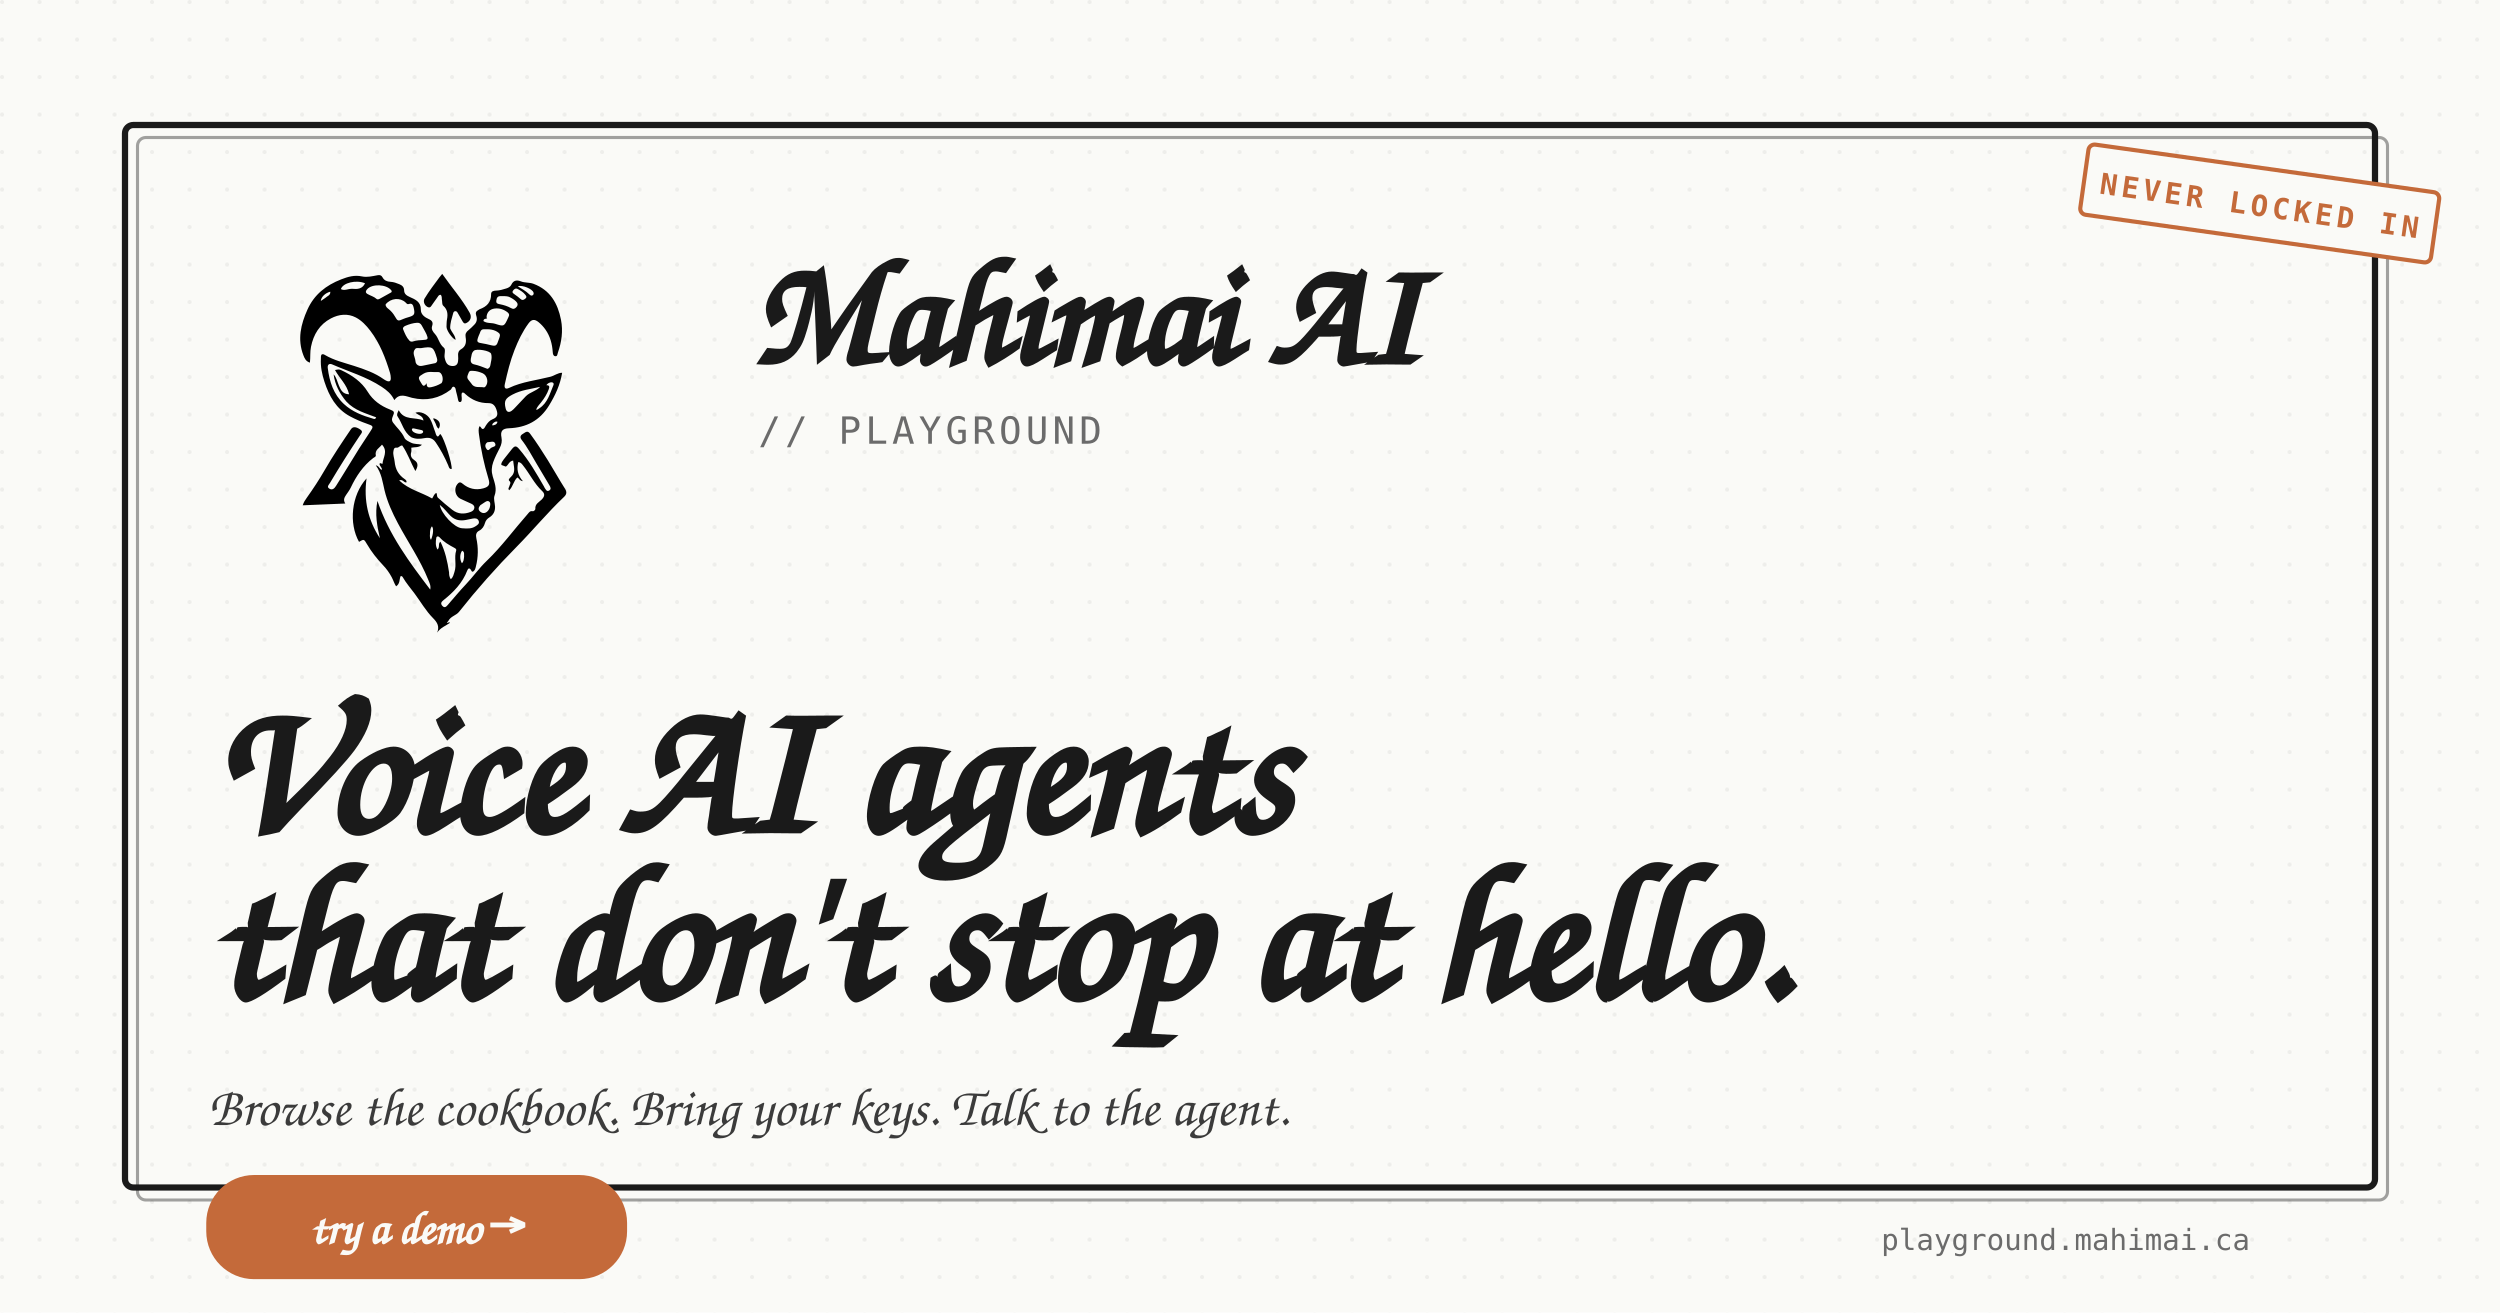
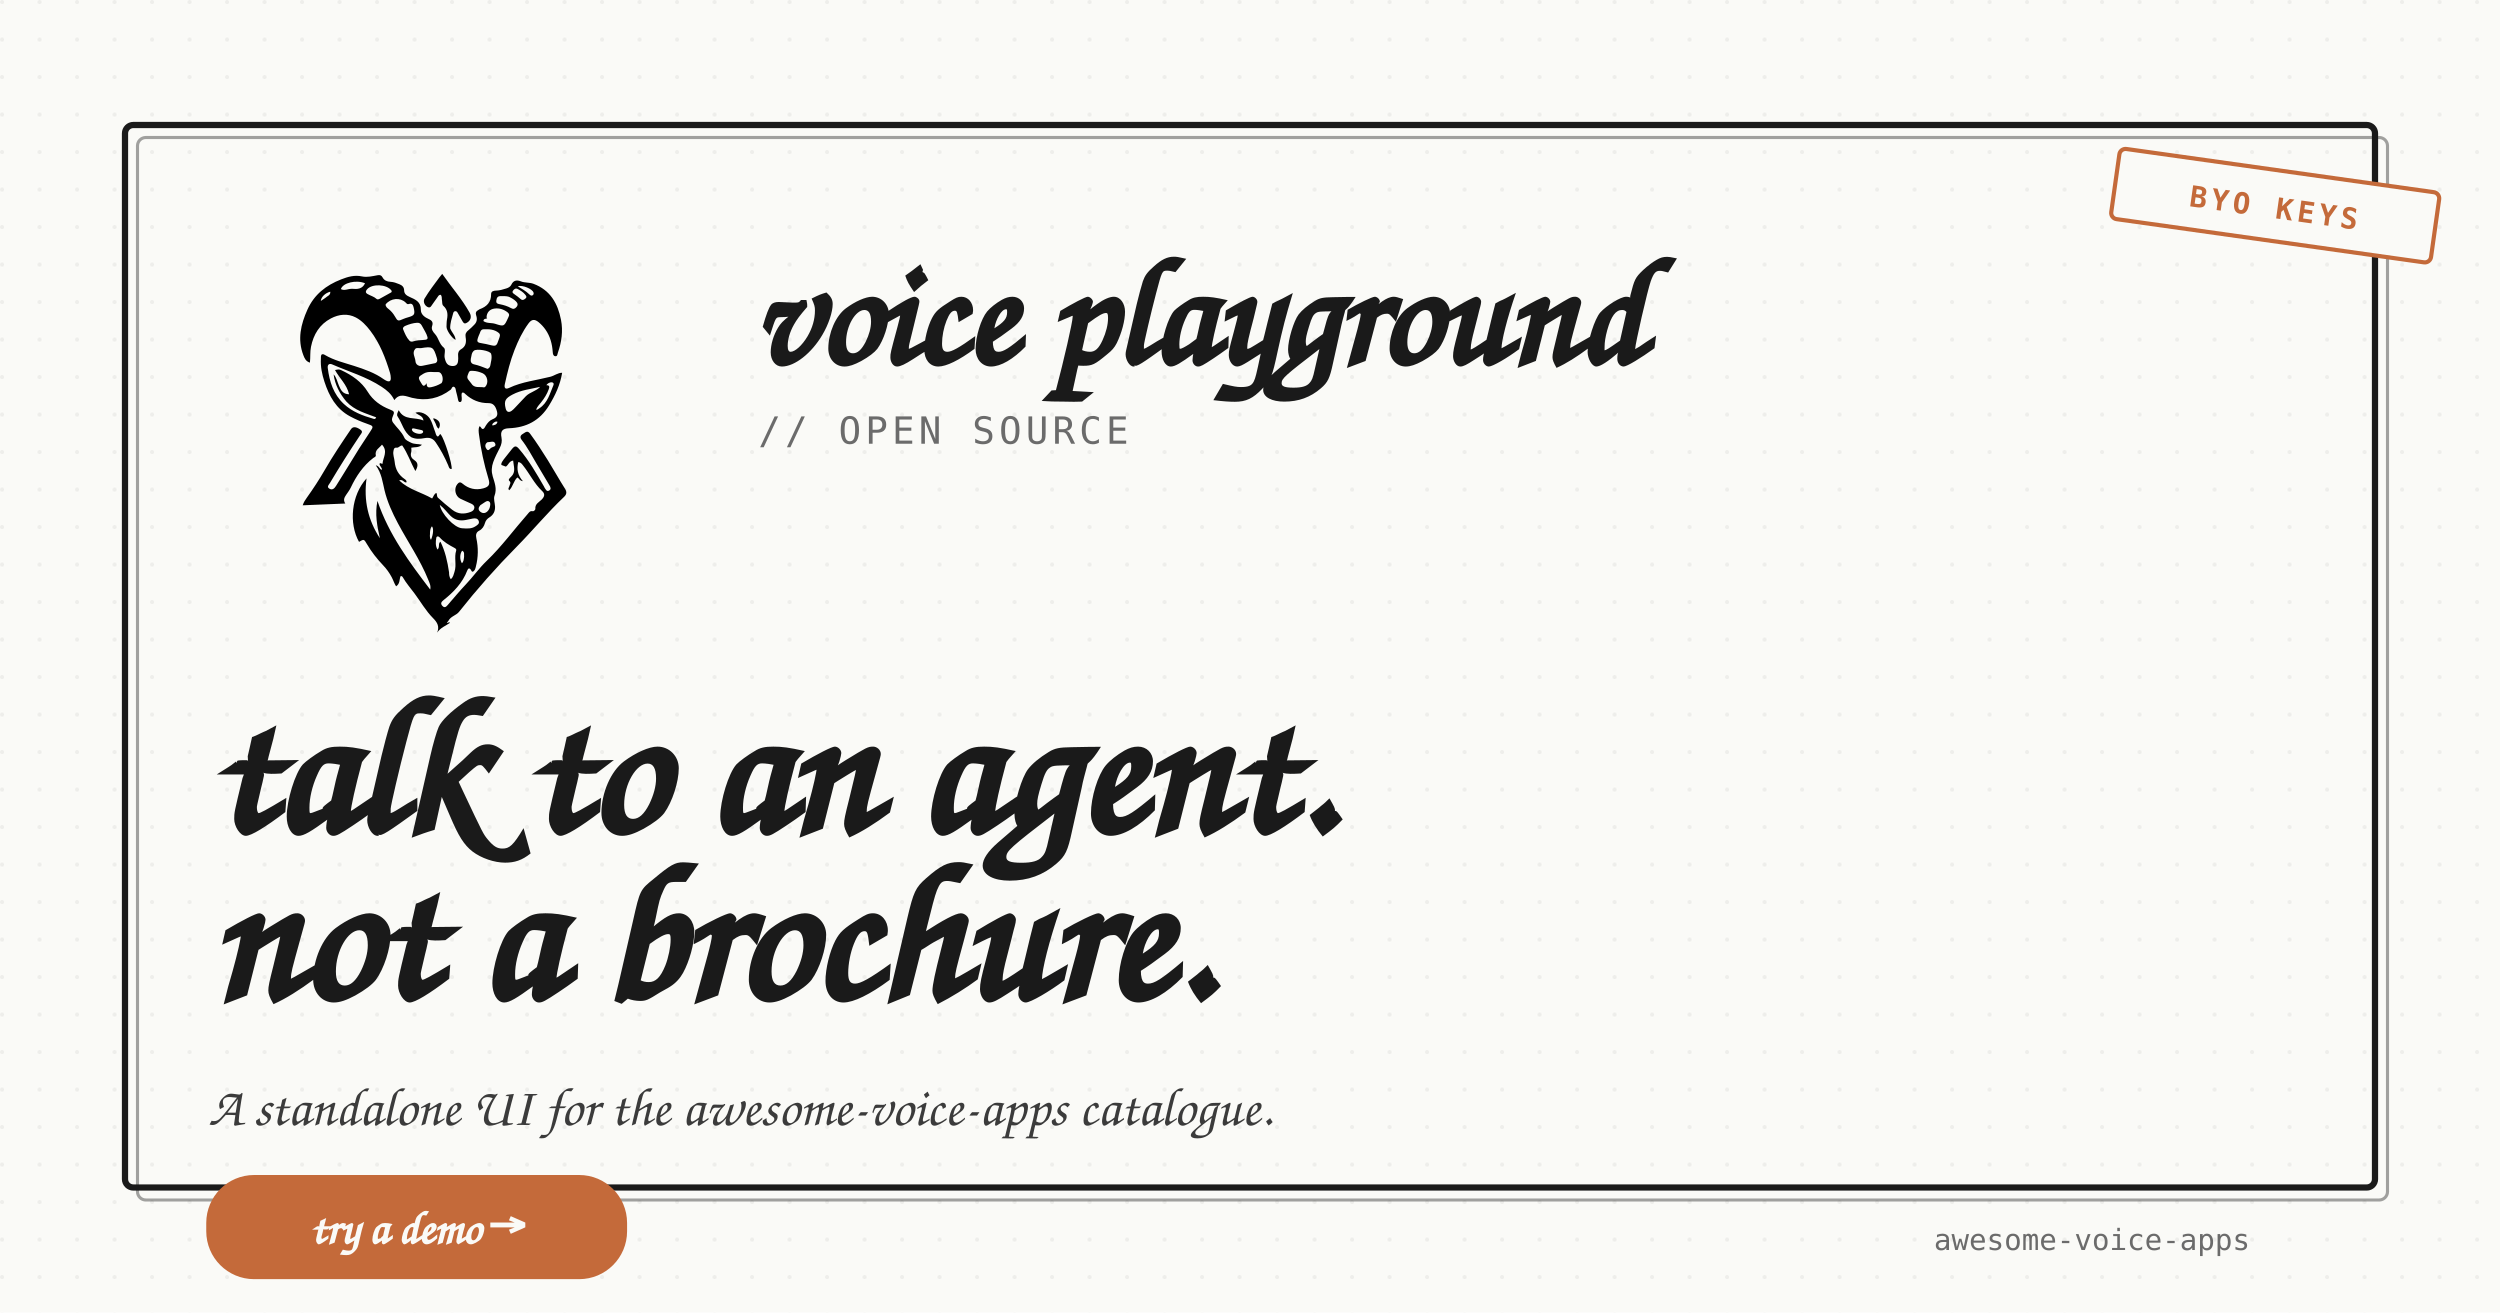
<svg xmlns="http://www.w3.org/2000/svg" viewBox="0 0 1200 630" width="1200" height="630">
  <defs>
    <pattern id="paper" x="0" y="0" width="18" height="18" patternUnits="userSpaceOnUse">
      <rect width="18" height="18" fill="#fafaf7" />
      <circle cx="1" cy="1" r="1" fill="rgba(0,0,0,0.05)" />
    </pattern>
  </defs>
  <rect width="1200" height="630" fill="url(#paper)" />
  <g transform="translate(60 60)" stroke="#1a1a1a" fill="none">
    <rect x="0" y="0" width="1080" height="510" stroke-width="3" rx="4" />
    <rect x="6" y="6" width="1080" height="510" stroke-width="1.5" rx="4" opacity="0.4" />
  </g>
  <svg x="100" y="100" width="220" height="220" viewBox="0 0 528 528">
    <path fill="#000000" opacity="1" stroke="none" d=" M340.228,289.307   C343.544,285.102 346.599,281.147 349.759,277.277   C353.019,273.285 354.692,273.359 358.025,277.219   C369.424,290.419 377.997,305.484 386.682,320.478   C387.016,321.053 387.201,321.731 387.601,322.248   C388.849,323.864 389.727,326.664 392.483,325.174   C395.216,323.696 394.37,321.451 393.013,319.204   C387.937,310.792 383.007,302.291 377.948,293.868   C372.463,284.739 367.611,275.214 360.99,266.791   C358.8,264.006 359.143,261.653 362.364,259.812   C365.129,258.231 367.504,255.302 370.681,259.603   C378.014,269.533 384.68,279.902 391.199,290.357   C397.896,301.097 403.993,312.214 410.797,322.882   C413.291,326.793 412.776,329.566 409.801,332.386   C390.563,350.618 373.712,371.142 355.134,389.931   C331.599,413.734 309.534,438.648 288.797,464.85   C285.545,468.959 279.336,469.934 276.66,475.016   C276.21,475.872 275.411,476.544 274.74,477.34   C276.05,478.317 276.64,475.918 278.455,477.447   C273.398,480.985 267.368,483.099 263.59,488.78   C266.663,481.569 263.457,476.699 258.938,472.152   C250.538,463.7 244.698,453.321 237.656,443.844   C233.005,437.585 227.857,431.702 223.956,424.899   C223.543,424.18 222.933,423.574 221.595,423.593   C219.788,427.174 221.127,432.415 216.282,435.443   C214.102,432 212.997,428.183 211.218,424.887   C208.486,419.827 205.418,415.469 201.448,411.312   C194.323,403.849 187.898,395.73 182.676,386.738   C179.277,380.885 179.193,380.934 173.589,384.225   C161.649,362.969 164.66,330.538 182.268,311.083   C178.837,336.459 183.956,359.194 197.642,380.008   C194.503,366.157 191.696,352.367 194.813,337.048   C208.109,376.214 231.706,407.774 255.615,439.204   C256.605,434.845 254.753,431.425 253.299,427.802   C244.073,404.811 229.911,384.485 218.351,362.758   C211.915,350.66 206.197,338.148 203.005,324.925   C200.676,315.275 199.719,305.353 192.887,296.018   C197.296,296.935 196.924,300.742 199.976,301.235   C200.305,298.324 196.934,296.889 197.259,294.176   C198.362,292.633 199.264,294.487 200.639,294.327   C201.059,287.244 207.346,280.105 200.056,272.226   C196.843,276.25 191.675,278.274 192.924,284.594   C193.239,286.187 191.085,286.755 189.949,287.636   C178.246,296.712 170.276,308.575 164.031,321.809   C162.624,324.791 160.492,327.434 158.662,330.212   C156.78,333.071 155.081,335.944 157.776,340.066   C141.097,340.763 125.168,341.427 108.704,342.115   C109.891,338.446 111.586,335.981 113.408,333.432   C120.767,323.134 127.704,312.556 134.034,301.572   C143.353,285.403 153.785,269.931 164.263,254.5   C166.522,251.172 170.12,251.456 175.126,254.859   C178.758,257.329 176.14,259.42 174.751,261.505   C162.743,279.526 151.136,297.802 140.082,316.424   C138.965,318.306 136.086,320.732 139.243,322.819   C142.613,325.046 145.145,322.929 147.017,319.895   C152,311.818 157.13,303.831 162.017,295.696   C169.739,282.841 177.737,270.167 186.139,257.746   C190.643,251.087 190.497,250.813 182.644,248.11   C176.024,245.832 169.624,243.053 163.43,239.746   C147.178,231.067 139.167,216.302 133.742,199.693   C130.944,191.127 129.13,182.325 129.666,173.207   C129.761,171.577 129.443,169.86 130.491,168.432   C131.924,167.569 133.203,168.277 134.293,168.925   C144.738,175.137 156.486,177.843 167.873,181.517   C179.779,185.358 191.58,189.419 201.916,196.769   C202.996,197.537 204.175,198.201 205.384,198.743   C208.542,200.159 210.278,199.059 210.187,195.61   C210.134,193.628 209.924,191.579 209.352,189.692   C204.082,172.326 197.657,155.492 186.488,140.878   C181.882,134.852 176.542,129.224 170.01,125.777   C160.639,120.833 150.408,121.967 141.207,126.815   C128.122,133.709 121.137,145.255 118.244,159.6   C117.064,165.454 117.717,171.423 117.025,177.775   C112.259,176.249 110.84,172.737 109.488,169.241   C102.401,150.924 106.557,133.592 114.206,116.592   C121.978,99.318 135.548,88.688 152.896,81.895   C160.845,78.783 168.406,76.57 177.085,78.441   C182.941,79.703 189.013,78.157 194.906,77.077   C197.514,76.599 199.351,76.976 200.697,79.539   C202.587,83.138 206.002,84.449 209.855,84.643   C213.424,84.822 216.683,86.013 219.914,87.362   C223.148,88.712 225.468,90.419 225.567,94.615   C225.658,98.487 228.175,100.428 232.128,102.177   C238.165,104.848 245.002,107.592 244.809,116.799   C244.696,122.18 249.278,125.542 254.053,127.636   C257.734,129.249 259.201,131.486 257.826,135.472   C256.473,139.395 258.971,142.41 261.197,144.892   C265.371,149.546 265.905,156.228 271.26,160.492   C273.963,162.645 271.373,168.258 272.283,172.343   C273.627,178.377 275.648,181.123 280.421,181.599   C284.593,182.015 287.235,180.336 287.677,175.996   C287.879,174.018 288,171.981 287.762,170.019   C287.356,166.683 288.282,163.977 291.176,162.317   C296.809,159.083 297.385,153.919 296.394,148.426   C295.73,144.744 296.927,142.452 299.746,140.315   C302.118,138.517 304.136,136.246 306.285,134.158   C309.373,131.159 309.985,127.505 308.619,123.602   C307.538,120.511 308.313,118.449 311.202,117.059   C311.649,116.844 312.009,116.426 312.467,116.26   C320.65,113.302 325.878,108.271 325.754,98.815   C325.709,95.395 328.872,94.826 331.637,94.767   C335.707,94.679 339.482,93.43 343.308,92.276   C345.829,91.515 348.041,90.181 349.122,87.869   C351.514,82.756 355.524,82.339 359.941,84.1   C364.681,85.989 369.83,85.17 374.545,86.932   C393.838,94.143 402.564,109.434 406.273,128.48   C408.788,141.396 407.016,153.977 402.687,166.271   C402.075,168.008 402.234,170.894 399.39,170.328   C397.185,169.889 396.896,167.529 396.746,165.437   C396.08,156.165 393.807,147.413 388.367,139.676   C386.144,136.514 383.554,133.709 380.593,131.253   C375.875,127.34 372.48,127.623 368.782,132.649   C361.924,141.971 356.996,152.365 352.77,163.079   C347.748,175.81 344.521,189.077 341.57,202.406   C340.529,207.104 342.265,208.858 346.424,206.882   C361.518,199.709 378.081,198.087 393.986,194.025   C398.752,192.808 402.764,189.313 407.598,189.441   C405.368,203.194 399.715,215.289 392.515,227.063   C381.743,244.68 366.23,252.632 346.221,253.357   C338.822,253.626 336.221,256.662 337.697,263.895   C338.593,268.289 337.692,272.133 335.77,275.933   C333.064,281.28 330.26,286.563 328.223,292.24   C326.237,297.772 325.933,303.121 327.626,308.83   C329.763,316.038 332.741,323.037 329.685,331.11   C328.351,334.634 330.079,339.286 330.29,343.433   C330.566,348.882 328.416,353.196 323.748,356.067   C321.21,357.628 319.53,359.612 318.685,362.539   C317.602,366.29 315.691,369.486 311.941,371.402   C308.433,373.194 307.932,376.345 308.733,379.979   C311.138,390.893 311,401.79 308.216,412.63   C307.6,415.029 307.142,417.555 304.543,418.684   C303.216,418.513 303.065,417.419 302.547,416.591   C300.851,413.878 299.281,414.608 298.342,417.083   C292.822,431.647 282.409,442.258 270.536,451.687   C268.149,453.583 267.371,455.495 269.595,457.956   C272.109,460.737 273.97,459.051 275.75,457.014   C282.656,449.113 289.299,440.963 296.524,433.367   C304.875,424.589 311.865,414.56 320.579,406.222   C337.983,389.57 352.052,370.09 367.902,352.133   C369.389,350.449 370.506,348.296 373.554,348.903   C375.123,349.216 376.807,347.186 376.718,346.221   C376.19,340.508 381.03,338.486 384.019,335.461   C387.41,332.03 388.076,329.003 384.564,325.715   C375.45,317.183 370.238,305.782 362.551,296.214   C361.236,294.578 360.08,292.621 357.002,292.311   C355.132,300.196 356.151,307.303 362.391,314.339   C358.443,313.811 358.15,310.976 355.962,310.06   C351.597,313.982 351.012,320.607 346.605,324.779   C344.704,322.737 346.586,321.449 346.827,319.981   C347.156,317.965 349.343,316.2 346.591,313.828   C345.155,312.591 347.46,310.448 348.675,309.315   C354.764,303.641 351.584,297.182 351.152,290.587   C346.419,291.202 345.849,295.604 342.76,297.562   C341.116,296.949 339.319,296.278 337.617,295.643   C337.086,292.892 339.034,291.446 340.228,289.307  M158.952,222.53   C151.251,213.425 145.913,203.215 144.304,191.261   C147.805,194.94 148.535,199.923 150.478,204.333   C152.613,209.179 154.695,214.034 162.168,214.228   C159.55,202.896 150.966,195.601 145.921,186.277   C150.338,185.417 150.791,185.334 153.362,186.551   C165.572,192.332 176.448,199.609 183.744,211.538   C189.674,221.233 198.589,227.61 209.113,231.719   C214.251,233.725 214.787,234.576 212.445,239.805   C211.307,242.347 211.099,244.516 212.764,246.799   C217.031,252.652 222.759,257.358 225.809,264.206   C227.119,267.147 230.415,268.314 233.227,269.841   C237.12,271.955 241.532,271.184 246.089,272.344   C242.358,275.963 237.902,274.878 233.819,275.744   C233.819,277.575 234.196,279.322 233.748,280.823   C232.44,285.198 233.935,287.881 237.681,290.367   C242.276,293.417 241.458,297.842 238.466,302.626   C233.166,292.817 229.554,282.143 223.466,273.242   C220.859,272.923 219.464,275.981 217.167,275.72   C213.805,275.337 213.702,277.453 213.266,279.566   C212.392,283.809 214.272,287.747 214.63,291.802   C215.406,300.593 219.154,307.195 226.388,312.052   C227.554,312.835 228.693,313.97 228.253,315.696   C225.253,316.483 224.283,311.629 219.808,313.43   C231.099,324.149 245.549,327.111 257.808,334.259   C259.542,331.889 259.969,328.96 262.733,327.825   C263.871,329.729 262.818,331.836 264.664,333.501   C269.971,338.286 275.349,342.951 281.016,347.313   C287.68,352.442 294.738,352.57 302.224,349.721   C304.375,348.903 306.124,347.591 306.437,345.215   C306.775,342.645 304.927,341.231 302.931,340.273   C298.735,338.258 294.373,336.578 290.226,334.472   C284.366,331.496 282.631,322.801 286.816,317.776   C288.545,315.7 289.994,314.717 292.913,317.197   C299.728,322.989 307.905,324.974 316.695,322.593   C323.424,320.77 324.722,318.131 322.705,311.528   C317.593,294.789 313.947,277.734 311.76,260.377   C311.375,257.327 310.98,254.156 312.215,251.159   C314.472,251.202 313.949,254.18 316.427,254.23   C318.046,253.812 318.625,251.934 319.573,250.437   C321.57,247.284 323.927,244.355 327.423,242.977   C331.599,241.33 333.754,238.976 332.589,234.264   C330.907,227.455 328.012,224.355 322.699,224.398   C312.358,224.481 303.528,220.869 296,213.875   C295.054,212.995 294.217,211.812 292.295,212.371   C291.013,214.736 292.192,217.427 291.943,219.991   C291.813,221.324 291.811,222.905 290.16,223.156   C288.439,223.418 288.031,221.944 287.721,220.594   C287.014,217.516 286.481,214.382 285.528,211.382   C284.841,209.217 285.262,206.208 282.475,205.453   C280.146,205.818 280.515,207.909 279.299,208.836   C265.917,219.037 251.339,222.234 234.712,218.308   C228.195,216.769 220.517,212.303 214.273,220.926   C210.822,213.718 205.568,209.509 199.816,205.706   C182.141,194.018 161.825,188.183 142.661,179.803   C139.234,178.304 137.084,180.096 137.578,183.982   C139.568,199.642 144.085,214.164 156.158,225.412   C165.881,234.47 177.814,238.858 190.197,242.442   C191.162,242.722 192.557,243.129 193.341,240.769   C181.452,236.091 168.549,233.026 158.952,222.53  M204.252,110.617   C204.053,113.398 206.202,114.828 207.913,116.215   C210.751,118.517 212.945,121.107 214.797,124.314   C218.257,130.304 218.488,130.13 224.977,127.286   C226.64,126.557 228.406,126.043 230.156,125.536   C237.508,123.408 238.292,122.173 236.583,114.497   C235.939,111.605 234.885,108.874 230.932,110.252   C229.048,110.908 228.254,109.424 227.217,108.442   C220.984,102.537 210.291,103.223 204.252,110.617  M261.611,178.296   C264.287,176.833 263.934,174.576 263.212,172.216   C259.323,159.516 258.333,158.879 245.074,161.032   C242.803,161.401 239.959,160.1 238.326,161.963   C234.271,166.588 238.338,171.432 238.615,176.182   C238.767,178.799 240.499,180.84 243.223,181.485   C244.309,181.742 245.554,181.587 246.681,181.375   C251.418,180.485 256.139,179.503 261.611,178.296  M277.313,419.321   C277.358,421.956 277.471,424.574 279.289,427.259   C282.173,424.911 282.561,421.721 283.543,418.837   C286.286,410.789 282.9,402.251 285.543,394.173   C286.041,392.652 284.567,391.728 283.431,391.12   C277.254,387.815 271.205,384.37 266.457,379.045   C265.011,377.424 262.984,377.517 262.613,379.609   C261.829,384.03 261.442,388.612 263.979,393.085   C267.071,390.481 264.246,386.135 267.412,384.037   C272.876,395.155 275.448,406.705 277.313,419.321  M249.653,141.797   C248.358,139.475 247.049,137.161 245.774,134.829   C244.628,132.734 242.958,131.675 240.502,131.824   C235.792,132.11 231.375,133.498 227.077,135.315   C225.275,136.077 223.607,137.46 224.455,139.501   C226.355,144.073 228.175,148.75 231.681,152.453   C233.031,153.879 234.568,153.735 236.268,153.204   C239.784,152.106 243.424,151.832 247.09,151.684   C253.047,151.444 253.634,150.493 251.335,145.127   C250.943,144.213 250.462,143.336 249.653,141.797  M320.493,125.801   C320.732,126.003 320.987,126.19 321.196,126.419   C321.236,126.463 321.127,126.752 321.028,126.795   C319.517,127.463 317.16,126.85 316.887,129.868   C320.934,132.821 326.092,131.602 330.587,133.062   C340.687,136.344 340.756,136.135 345.293,126.271   C345.501,125.818 345.655,125.336 345.9,124.904   C347.117,122.752 346.408,121.097 344.6,119.711   C340.179,116.321 335.171,114.725 329.654,115.465   C324.06,116.216 320.607,120.073 320.493,125.801  M365.903,216.333   C370.624,211.672 377.692,210.596 382.307,205.654   C371.489,208.164 360.44,209.215 350.376,214.56   C342.31,218.843 340.34,221.728 342.527,230.585   C343.515,234.586 346.121,235.645 349.469,233.243   C350.934,232.192 352.198,230.836 353.447,229.518   C357.442,225.301 361.386,221.038 365.903,216.333  M321.604,184.939   C325.281,183.56 324.886,179.881 325.56,177.117   C326.302,174.073 326.728,170.48 325.791,167.617   C324.565,163.873 309.111,161.398 306.032,163.953   C304.709,165.049 303.87,166.499 303.448,168.135   C302.994,169.899 302.629,171.694 302.35,173.494   C301.849,176.729 302.854,179.047 306.359,179.799   C311.419,180.884 316.186,182.839 321.604,184.939  M268.745,201.294   C271.65,197.008 269.191,188.323 264.792,188.651   C259.168,189.069 253.452,187.107 247.742,190.54   C241.853,194.081 241.092,194.722 244.97,200.832   C246.674,203.517 247.882,206.969 251.494,201.451   C251.37,205.998 253.283,206.771 256.547,206.077   C260.656,205.203 264.547,203.879 268.745,201.294  M311.457,146.796   C308.705,154.097 309.035,154.599 316.954,155.793   C319.078,156.114 321.185,156.601 323.271,157.125   C331.647,159.228 331.917,159.109 334.746,150.63   C335.523,148.303 336.978,145.577 334.705,143.633   C329.709,139.36 323.447,139.124 317.265,139.282   C312.995,139.392 313.336,143.613 311.457,146.796  M279.175,354.421   C275.196,350.519 271.982,345.782 266.624,341.611   C268.192,351.648 283.208,368.069 292.4,368.573   C297.688,368.863 303.039,369.501 307.836,366.249   C310.09,364.721 312.698,363.312 311.42,360.042   C310.232,357.005 307.43,356.875 304.656,357.369   C302.048,357.833 299.472,358.472 296.87,358.967   C290.55,360.169 284.634,359.579 279.175,354.421  M302.853,201.642   C306.324,207.601 312.44,205.277 317.489,206.251   C317.983,206.346 318.762,205.837 319.168,205.39   C323.282,200.855 321.507,192.259 315.75,189.872   C312.4,188.483 308.872,187.347 305.14,187.255   C303.153,187.205 300.904,186.695 300.001,189.154   C299.059,191.719 297.242,194.321 299.325,197.156   C300.311,198.497 301.392,199.768 302.853,201.642  M210.792,96.766   C211.383,96.006 211.358,95.211 210.798,94.483   C205.306,87.349 188.659,86.609 182.868,93.277   C181.26,95.127 180.624,97.067 183.311,98.656   C186.736,100.682 190.739,101.561 193.819,104.366   C195.156,105.584 196.961,104.447 198.457,103.622   C202.387,101.454 206.348,99.341 210.792,96.766  M346.257,101.892   C343.202,100.872 340.055,101.252 336.922,101.145   C333.122,101.017 332.184,103.126 331.754,106.298   C331.281,109.792 333.803,110.093 336.008,110.52   C340.431,111.376 344.709,112.709 348.597,114.892   C351.362,116.444 353.136,115.889 355.009,113.672   C357.1,111.196 356.365,109.107 354.381,107.143   C352.245,105.029 349.688,103.499 346.257,101.892  M165.62,92.677   C171.726,93.308 177.418,93.004 180.533,86.328   C170.287,82.068 155.022,85.729 152.692,93.031   C156.763,95.307 160.717,92.652 165.62,92.677  M381.21,230.445   C390.946,224.182 393.442,213.404 397.544,203.728   C398.673,201.064 396.265,199.815 393.646,200.667   C392.136,201.159 390.567,201.889 389.421,203.774   C393.513,203.678 393.003,206.074 392.132,208.489   C390.137,214.02 387.034,218.905 383.378,223.493   C381.295,226.105 378.824,228.53 377.584,231.907   C379.26,232.261 379.839,231.257 381.21,230.445  M313.4,341.939   C311.135,344.526 310.344,347.276 313.454,349.637   C316.372,351.851 319.376,351.404 321.88,348.707   C323.252,347.228 324.132,345.381 324.46,343.414   C324.78,341.506 325.4,339.266 323.56,337.84   C321.612,336.331 319.817,337.754 318.132,338.799   C316.727,339.671 315.344,340.579 313.4,341.939  M356.592,101.861   C357.734,102.818 358.847,103.814 360.025,104.726   C362.069,106.309 363.77,105.235 365.35,103.886   C367.409,102.128 366.001,100.643 364.848,99.22   C362.61,96.46 359.599,94.679 356.557,93.002   C354.206,91.706 352.36,92.869 351.015,94.789   C349.445,97.031 351.337,98.021 352.814,99.091   C353.887,99.868 354.967,100.636 356.592,101.861  M369.582,98.913   C370.847,99.976 372.058,101.417 373.889,99.964   C374.946,99.126 374.93,97.954 374.513,96.772   C373.147,92.898 361.975,87.996 356.444,89.78   C361.16,92.791 365.566,95.035 369.582,98.913  M321.417,269.477   C318.314,271.754 318.651,274.767 320.5,277.303   C322.648,280.252 324.114,277.11 325.61,276.003   C327.514,274.594 331.887,274.771 330.498,271.084   C329.047,267.23 325.101,269.46 321.417,269.477  M294.631,401.276   C294.297,398.889 295.646,395.884 292.344,394.439   C289.59,398.201 289.485,404.505 292.086,408.857   C294.189,407.007 294.25,404.488 294.631,401.276  M134.785,103.187   C136.825,101.018 140.905,100.405 140.483,96.048   C134.78,97.422 129.837,102.16 129.566,106.717   C131.271,105.589 132.753,104.607 134.785,103.187  M255.356,372.991   C255.637,375.856 254.326,378.964 256.497,381.914   C259.25,375.338 259.68,368.623 257.582,366.294   C256.108,367.993 255.66,370.049 255.356,372.991  M328.27,247.32   C327.666,248.046 326.704,248.614 327.273,250.152   C329.896,249.667 332.412,249.22 333.094,245.886   C331.094,245.005 329.978,246.182 328.27,247.32  z" />
    <path fill="#000000" opacity="1" stroke="none" d=" M278.607,138.256   C280.407,143.009 284.538,146.283 284.857,151.565   C280.608,149.773 274.188,140.259 274.382,136.329   C274.522,133.504 274.418,130.624 274.948,127.869   C276.084,121.956 275.611,116.711 270.788,112.373   C268.937,110.709 269.622,107.973 269.135,105.73   C268.692,103.692 269.433,101.356 267.659,99.616   C265.074,99.57 264.487,101.837 263.335,103.314   C261.596,105.542 260.16,108.006 258.415,110.228   C256.901,112.157 255.96,115.539 252.33,113.54   C248.775,111.582 247.212,107.05 249.135,103.871   C254.31,95.314 260.352,87.352 266.317,79.343   C267.206,78.149 268.191,77.026 269.432,75.501   C280.161,90.897 292.192,104.449 301.042,120.265   C303.773,125.145 302.106,129.806 297.123,132.194   C294.736,133.337 293.734,131.649 292.796,130.102   C290.985,127.115 289.333,124.032 287.595,121   C286.847,119.697 286.123,118.262 284.265,118.484   C282.612,118.682 282.253,120.142 281.911,121.387   C280.42,126.812 278.509,132.158 278.607,138.256  z" />
    <path fill="#000000" opacity="1" stroke="none" d=" M233.747,263.677   C225.029,257.775 223.398,247.645 218.127,239.894   C216.651,237.724 217.761,235.87 219.344,232.511   C225.641,244.933 238.471,240.031 247.859,244.485   C247.179,238.586 241.634,238.442 238.614,235.385   C244.236,233.453 252.035,236.843 255.417,242.574   C258.151,247.207 259.273,252.488 261.283,257.413   C262.02,259.221 262.098,261.362 263.757,262.699   C266.061,263.339 265.707,260.055 267.626,260.214   C271.991,265.804 281.301,295.126 280.269,300.343   C277.298,300.427 277.102,297.872 276.322,296.049   C272.391,286.863 267.724,278.142 262.087,269.831   C258.524,264.577 254.3,263.723 248.792,264.766   C243.836,265.705 238.877,266.056 233.747,263.677  M236.665,253.523   C234.922,253.362 234.006,253.966 234.742,255.813   C235.947,258.84 243.599,260.974 246.341,259.084   C247.049,258.596 247.649,258.011 247.43,257.042   C247.222,256.122 246.501,255.667 245.668,255.482   C242.909,254.87 240.137,254.314 236.665,253.523  z" />
    <path fill="#000000" opacity="1" stroke="none" d=" M260.915,246.109   C260.28,244.433 258.852,243.432 259.273,241.746   C266.011,243.481 268.543,248.29 265.46,253.815   C262.432,252.255 262.711,248.752 260.915,246.109  z" />
  </svg>
  <g transform="translate(360 175)">
-     <text x="0" y="0" fill="#1a1a1a" font-family="Caveat, Kalam, cursive" font-size="72" font-weight="700">Mahimai AI</text>
-     <text x="4" y="38" fill="#6b6b6b" font-family="JetBrains Mono, monospace" font-size="18" letter-spacing="2">// PLAYGROUND</text>
+     <text x="0" y="0" fill="#1a1a1a" font-family="Caveat, Kalam, cursive" font-size="72" font-weight="700">voice playground</text>
+     <text x="4" y="38" fill="#6b6b6b" font-family="JetBrains Mono, monospace" font-size="18" letter-spacing="2">// OPEN SOURCE</text>
  </g>
-   <text x="100" y="400" fill="#1a1a1a" font-family="Caveat, Kalam, cursive" font-size="92" font-weight="700">Voice AI agents</text>
-   <text x="100" y="480" fill="#1a1a1a" font-family="Caveat, Kalam, cursive" font-size="92" font-weight="700">that don't stop at hello.</text>
-   <text x="100" y="540" fill="#3b3b3b" font-family="Kalam, cursive" font-size="26">Browse the cookbook. Bring your keys. Talk to the agent.</text>
+   <text x="100" y="400" fill="#1a1a1a" font-family="Caveat, Kalam, cursive" font-size="92" font-weight="700">talk to an agent.</text>
+   <text x="100" y="480" fill="#1a1a1a" font-family="Caveat, Kalam, cursive" font-size="92" font-weight="700">not a brochure.</text>
+   <text x="100" y="540" fill="#3b3b3b" font-family="Kalam, cursive" font-size="26">A standalone UI for the awesome-voice-apps catalogue.</text>
  <g transform="translate(100 565)">
    <rect x="0" y="0" width="200" height="48" fill="#c46a3a" stroke="#c46a3a" stroke-width="2" rx="22" />
    <text x="100" y="32" fill="#fafaf7" font-family="Kalam, cursive" font-size="22" font-weight="700" text-anchor="middle">try a demo →</text>
  </g>
  <g transform="rotate(8 1080 95)">
-     <rect x="1000" y="80" width="170" height="34" fill="#fafaf7" stroke="#c46a3a" stroke-width="2" rx="3" />
-     <text x="1085" y="103" fill="#c46a3a" font-family="JetBrains Mono, monospace" font-size="14" letter-spacing="2" text-anchor="middle" font-weight="700">NEVER LOCKED IN</text>
+     <rect x="1015" y="80" width="155" height="34" fill="#fafaf7" stroke="#c46a3a" stroke-width="2" rx="3" />
+     <text x="1092" y="103" fill="#c46a3a" font-family="JetBrains Mono, monospace" font-size="14" letter-spacing="2" text-anchor="middle" font-weight="700">BYO KEYS</text>
  </g>
-   <text x="1080" y="600" fill="#6b6b6b" font-family="JetBrains Mono, monospace" font-size="14" text-anchor="end">playground.mahimai.ca</text>
+   <text x="1080" y="600" fill="#6b6b6b" font-family="JetBrains Mono, monospace" font-size="14" text-anchor="end">awesome-voice-apps</text>
</svg>
